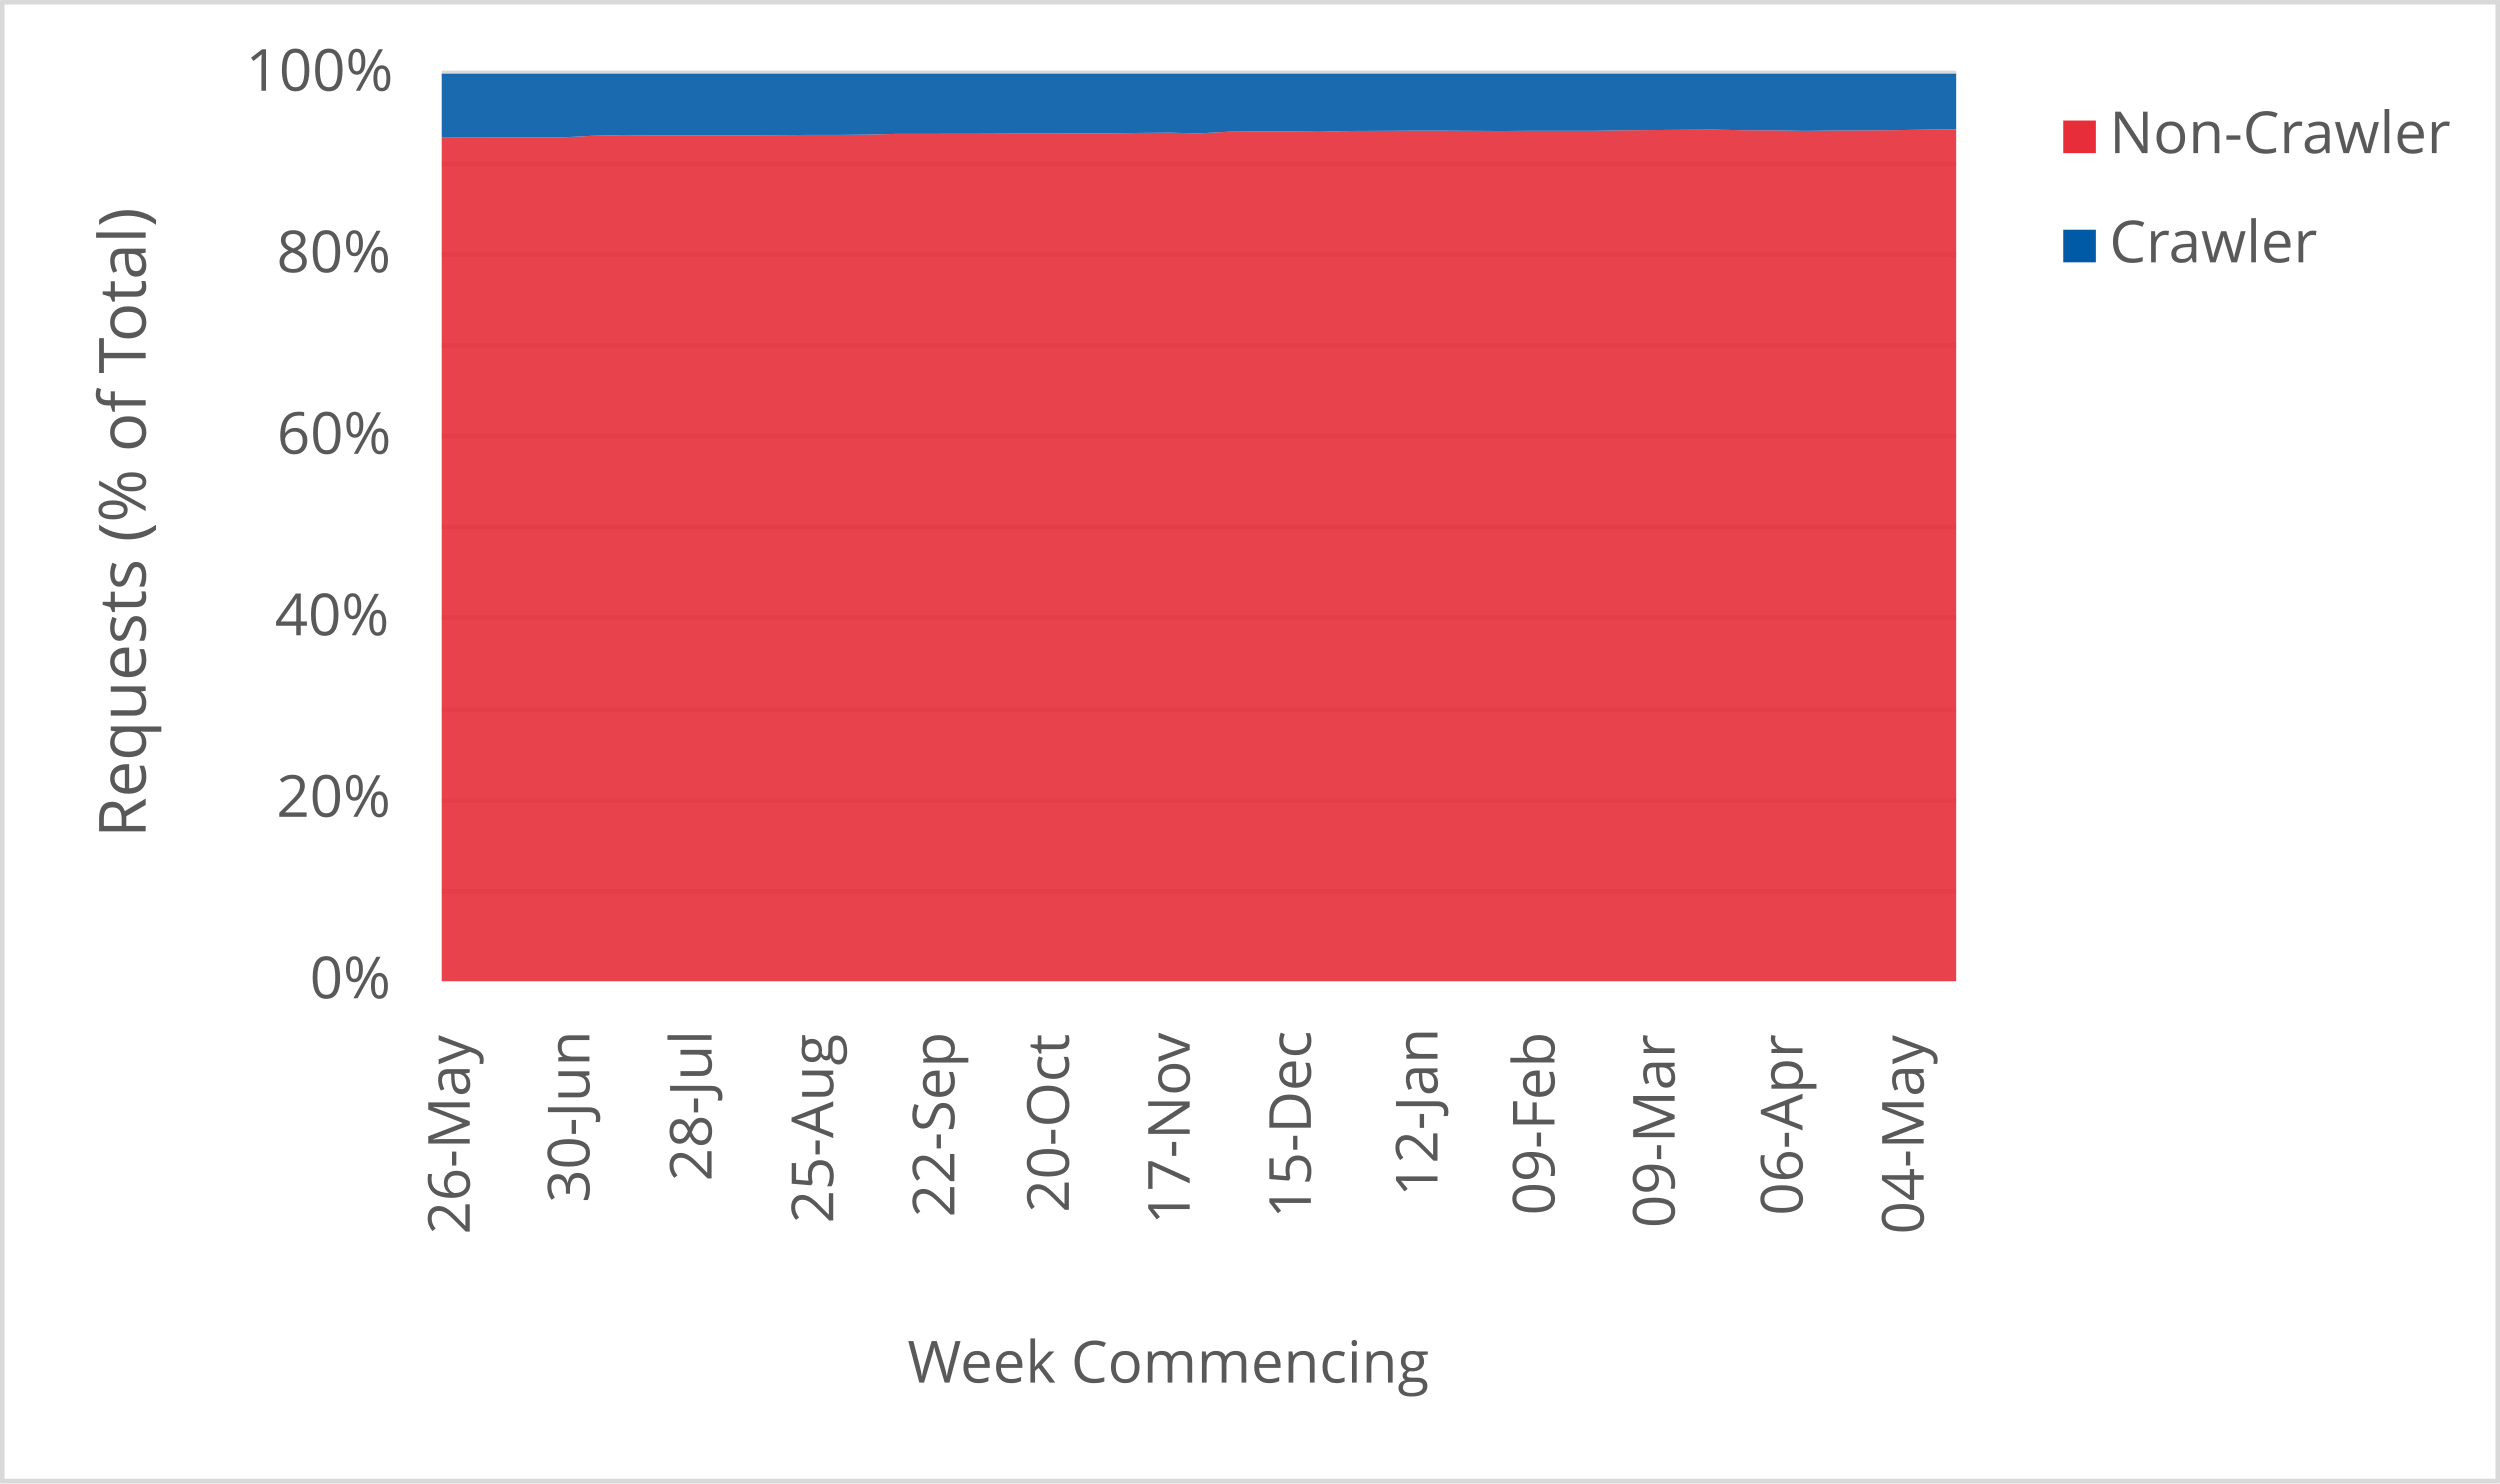
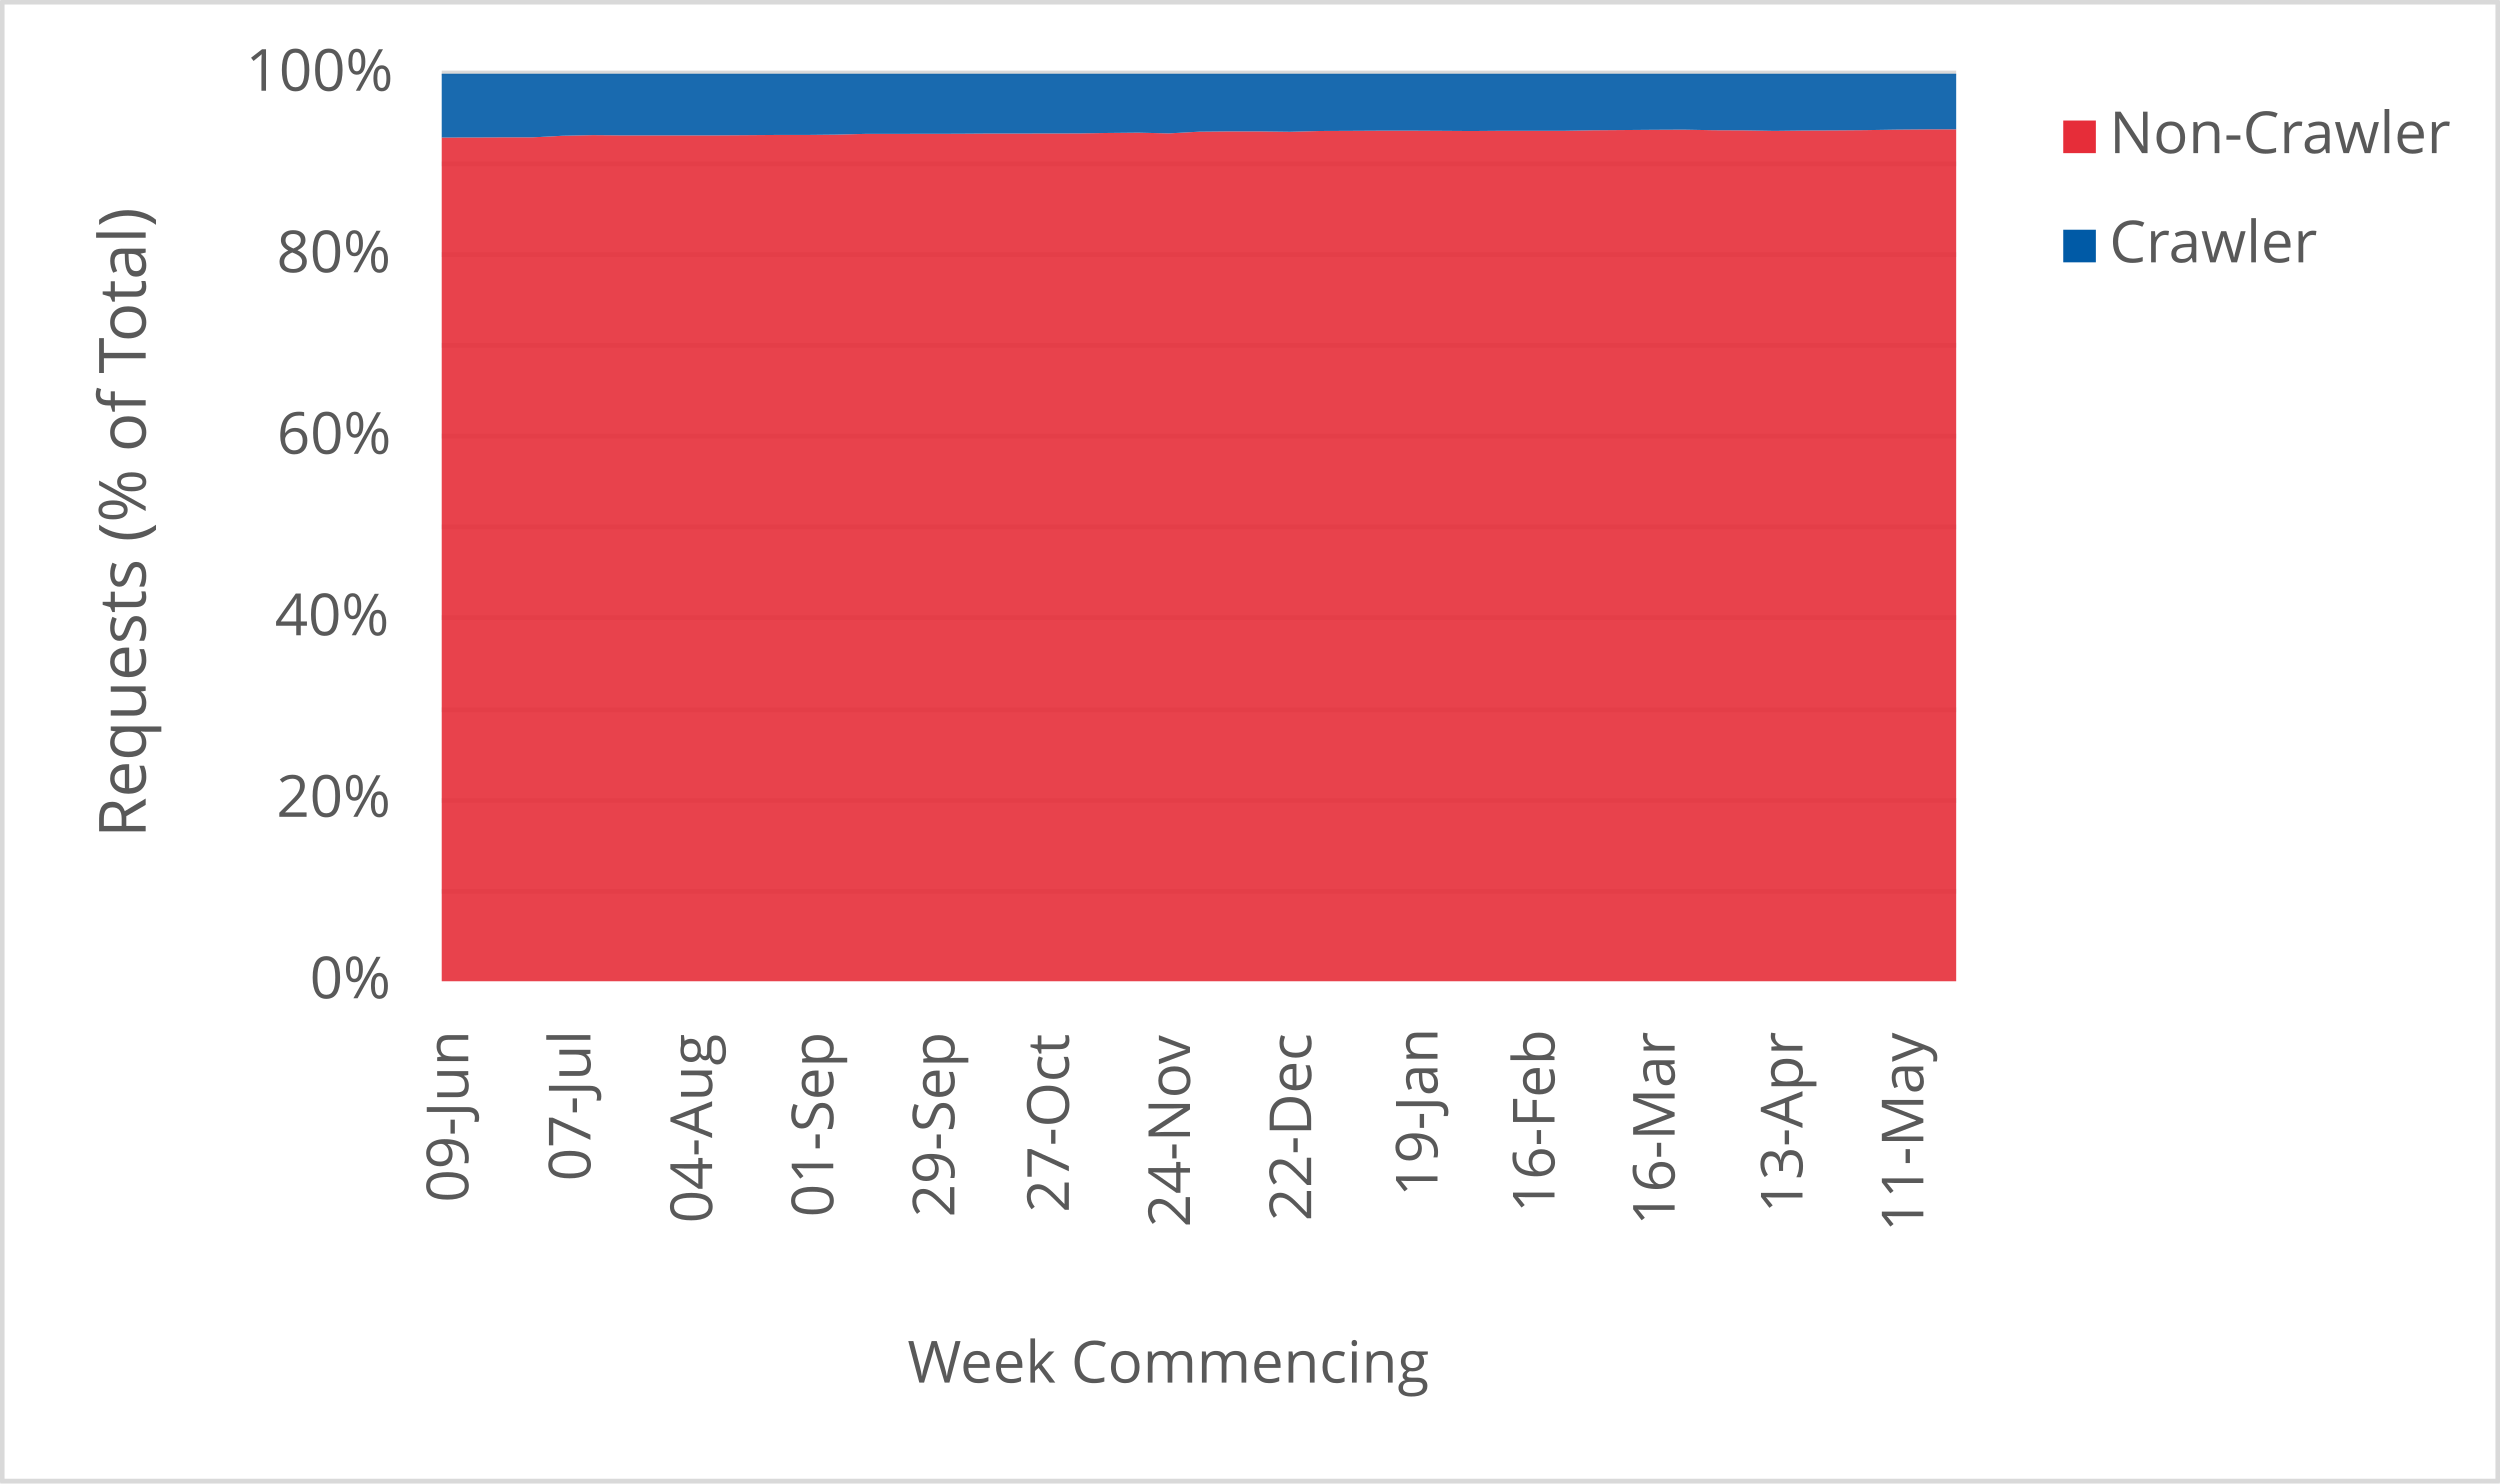
<svg xmlns="http://www.w3.org/2000/svg" width="1763" height="1046" xml:space="preserve" overflow="hidden">
  <defs>
    <clipPath id="clip0">
      <rect x="2917" y="346" width="1763" height="1046" />
    </clipPath>
  </defs>
  <g clip-path="url(#clip0)" transform="translate(-2917 -346)">
    <rect x="2918" y="347" width="1760" height="1043" fill="#FFFFFF" />
    <g>
      <path d="    M3228.5 974.532 4296.5 974.532    M3228.5 910.53 4296.5 910.53    M3228.5 846.528 4296.5 846.528    M3228.5 781.526 4296.5 781.526    M3228.5 717.524 4296.5 717.524    M3228.5 653.522 4296.5 653.522    M3228.5 589.52 4296.5 589.52    M3228.5 525.517 4296.5 525.517    M3228.5 461.515 4296.5 461.515    M3228.5 397.5 4296.5 397.5" stroke="#D9D9D9" stroke-width="3.438" stroke-linejoin="round" stroke-miterlimit="10" fill="none" />
    </g>
    <g>
      <path d="M 1038.5 4296.5 1038.5" stroke="#D9D9D9" stroke-width="3.438" stroke-linejoin="round" stroke-miterlimit="10" fill="none" fill-rule="evenodd" />
    </g>
    <g>
-       <text fill="#595959" font-family="Verdana,Open Sans,DejaVu Sans,sans-serif" font-weight="400" font-size="41" transform="matrix(6.12323e-17 -1 1 6.12323e-17 3248.269 1216.515)">26-May</text>
+       <text fill="#595959" font-family="Verdana,Open Sans,DejaVu Sans,sans-serif" font-weight="400" font-size="41" transform="matrix(6.12323e-17 -1 1 6.12323e-17 3247.218 1194.013)">09-Jun</text>
    </g>
    <g>
-       <text fill="#595959" font-family="Verdana,Open Sans,DejaVu Sans,sans-serif" font-weight="400" font-size="41" transform="matrix(6.12323e-17 -1 1 6.12323e-17 3332.658 1194.173)">30-Jun</text>
+       <text fill="#595959" font-family="Verdana,Open Sans,DejaVu Sans,sans-serif" font-weight="400" font-size="41" transform="matrix(6.12323e-17 -1 1 6.12323e-17 3333.369 1178.999)">07-Jul</text>
    </g>
    <g>
-       <text fill="#595959" font-family="Verdana,Open Sans,DejaVu Sans,sans-serif" font-weight="400" font-size="41" transform="matrix(6.12323e-17 -1 1 6.12323e-17 3418.809 1179.039)">28-Jul</text>
+       <text fill="#595959" font-family="Verdana,Open Sans,DejaVu Sans,sans-serif" font-weight="400" font-size="41" transform="matrix(6.12323e-17 -1 1 6.12323e-17 3419.169 1208.627)">04-Aug</text>
    </g>
    <g>
-       <text fill="#595959" font-family="Verdana,Open Sans,DejaVu Sans,sans-serif" font-weight="400" font-size="41" transform="matrix(6.12323e-17 -1 1 6.12323e-17 3504.589 1208.667)">25-Aug</text>
+       <text fill="#595959" font-family="Verdana,Open Sans,DejaVu Sans,sans-serif" font-weight="400" font-size="41" transform="matrix(6.12323e-17 -1 1 6.12323e-17 3504.609 1204.383)">01-Sep</text>
    </g>
    <g>
-       <text fill="#595959" font-family="Verdana,Open Sans,DejaVu Sans,sans-serif" font-weight="400" font-size="41" transform="matrix(6.12323e-17 -1 1 6.12323e-17 3590.029 1204.423)">22-Sep</text>
+       <text fill="#595959" font-family="Verdana,Open Sans,DejaVu Sans,sans-serif" font-weight="400" font-size="41" transform="matrix(6.12323e-17 -1 1 6.12323e-17 3590.029 1204.423)">29-Sep</text>
    </g>
    <g>
-       <text fill="#595959" font-family="Verdana,Open Sans,DejaVu Sans,sans-serif" font-weight="400" font-size="41" transform="matrix(6.12323e-17 -1 1 6.12323e-17 3670.765 1201.14)">20-Oct</text>
+       <text fill="#595959" font-family="Verdana,Open Sans,DejaVu Sans,sans-serif" font-weight="400" font-size="41" transform="matrix(6.12323e-17 -1 1 6.12323e-17 3670.765 1201.14)">27-Oct</text>
    </g>
    <g>
-       <text fill="#595959" font-family="Verdana,Open Sans,DejaVu Sans,sans-serif" font-weight="400" font-size="41" transform="matrix(6.12323e-17 -1 1 6.12323e-17 3755.974 1209.708)">17-Nov</text>
+       <text fill="#595959" font-family="Verdana,Open Sans,DejaVu Sans,sans-serif" font-weight="400" font-size="41" transform="matrix(6.12323e-17 -1 1 6.12323e-17 3756.185 1211.47)">24-Nov</text>
    </g>
    <g>
-       <text fill="#595959" font-family="Verdana,Open Sans,DejaVu Sans,sans-serif" font-weight="400" font-size="41" transform="matrix(6.12323e-17 -1 1 6.12323e-17 3841.414 1205.364)">15-Dec</text>
+       <text fill="#595959" font-family="Verdana,Open Sans,DejaVu Sans,sans-serif" font-weight="400" font-size="41" transform="matrix(6.12323e-17 -1 1 6.12323e-17 3841.625 1207.126)">22-Dec</text>
    </g>
    <g>
-       <text fill="#595959" font-family="Verdana,Open Sans,DejaVu Sans,sans-serif" font-weight="400" font-size="41" transform="matrix(6.12323e-17 -1 1 6.12323e-17 3930.718 1189.929)">12-Jan</text>
+       <text fill="#595959" font-family="Verdana,Open Sans,DejaVu Sans,sans-serif" font-weight="400" font-size="41" transform="matrix(6.12323e-17 -1 1 6.12323e-17 3930.718 1189.929)">19-Jan</text>
    </g>
    <g>
-       <text fill="#595959" font-family="Verdana,Open Sans,DejaVu Sans,sans-serif" font-weight="400" font-size="41" transform="matrix(6.12323e-17 -1 1 6.12323e-17 4013.235 1203.042)">09-Feb</text>
+       <text fill="#595959" font-family="Verdana,Open Sans,DejaVu Sans,sans-serif" font-weight="400" font-size="41" transform="matrix(6.12323e-17 -1 1 6.12323e-17 4013.235 1201.32)">16-Feb</text>
    </g>
    <g>
-       <text fill="#595959" font-family="Verdana,Open Sans,DejaVu Sans,sans-serif" font-weight="400" font-size="41" transform="matrix(6.12323e-17 -1 1 6.12323e-17 4097.965 1212.011)">09-Mar</text>
+       <text fill="#595959" font-family="Verdana,Open Sans,DejaVu Sans,sans-serif" font-weight="400" font-size="41" transform="matrix(6.12323e-17 -1 1 6.12323e-17 4097.945 1210.289)">16-Mar</text>
    </g>
    <g>
-       <text fill="#595959" font-family="Verdana,Open Sans,DejaVu Sans,sans-serif" font-weight="400" font-size="41" transform="matrix(6.12323e-17 -1 1 6.12323e-17 4188.129 1203.262)">06-Apr</text>
+       <text fill="#595959" font-family="Verdana,Open Sans,DejaVu Sans,sans-serif" font-weight="400" font-size="41" transform="matrix(6.12323e-17 -1 1 6.12323e-17 4188.109 1201.541)">13-Apr</text>
    </g>
    <g>
-       <text fill="#595959" font-family="Verdana,Open Sans,DejaVu Sans,sans-serif" font-weight="400" font-size="41" transform="matrix(6.12323e-17 -1 1 6.12323e-17 4273.569 1216.475)">04-May</text>
+       <text fill="#595959" font-family="Verdana,Open Sans,DejaVu Sans,sans-serif" font-weight="400" font-size="41" transform="matrix(6.12323e-17 -1 1 6.12323e-17 4273.339 1214.753)">11-May</text>
    </g>
    <g>
      <text fill="#595959" font-family="Verdana,Open Sans,DejaVu Sans,sans-serif" font-weight="400" font-size="41" transform="matrix(1 0 0 1 3135.448 1050)">0%</text>
    </g>
    <g>
      <text fill="#595959" font-family="Verdana,Open Sans,DejaVu Sans,sans-serif" font-weight="400" font-size="41" transform="matrix(1 0 0 1 3111.965 922)">20%</text>
    </g>
    <g>
      <text fill="#595959" font-family="Verdana,Open Sans,DejaVu Sans,sans-serif" font-weight="400" font-size="41" transform="matrix(1 0 0 1 3110.824 794)">40%</text>
    </g>
    <g>
      <text fill="#595959" font-family="Verdana,Open Sans,DejaVu Sans,sans-serif" font-weight="400" font-size="41" transform="matrix(1 0 0 1 3112.306 666)">60%</text>
    </g>
    <g>
      <text fill="#595959" font-family="Verdana,Open Sans,DejaVu Sans,sans-serif" font-weight="400" font-size="41" transform="matrix(1 0 0 1 3112.045 538)">80%</text>
    </g>
    <g>
      <text fill="#595959" font-family="Verdana,Open Sans,DejaVu Sans,sans-serif" font-weight="400" font-size="41" transform="matrix(1 0 0 1 3090.284 410)">100%</text>
    </g>
    <g>
      <text fill="#595959" font-family="Verdana,Open Sans,DejaVu Sans,sans-serif" font-weight="400" font-size="41" transform="matrix(1 0 0 1 3556.971 1321)">Week Commencing</text>
    </g>
    <g>
      <text fill="#595959" font-family="Verdana,Open Sans,DejaVu Sans,sans-serif" font-weight="400" font-size="46" transform="matrix(6.12323e-17 -1 1 6.12323e-17 3019.73 936.7666)">Requests (% of Total)</text>
    </g>
    <rect x="2918.5" y="347.5" width="1760" height="1043" stroke="#D9D9D9" stroke-width="3.438" stroke-linejoin="round" stroke-miterlimit="10" fill="none" />
    <g>
-       <path d="M3228.5 1038 3249.86 1038 3271.22 1038 3292.58 1038 3313.94 1038 3335.3 1038 3356.66 1038 3378.02 1038 3399.38 1038 3420.74 1038 3442.1 1038 3463.46 1038 3484.82 1038 3506.18 1038 3527.54 1038 3548.9 1038 3570.26 1038 3591.62 1038 3612.98 1038 3634.34 1038 3655.7 1038 3677.06 1038 3698.42 1038 3719.78 1038 3741.14 1038 3762.5 1038 3783.86 1038 3805.22 1038 3826.58 1038 3847.94 1038 3869.3 1038 3890.66 1038 3912.02 1038 3933.38 1038 3954.74 1038 3976.1 1038 3997.46 1038 4018.82 1038 4040.18 1038 4061.54 1038 4082.9 1038 4104.26 1038 4125.62 1038 4146.98 1038 4168.34 1038 4189.7 1038 4211.06 1038 4232.42 1038 4253.78 1038 4275.14 1038 4296.5 1038 4296.5 437.227 4275.14 437.419 4253.78 437.776 4232.42 437.954 4211.06 438.046 4189.7 438.303 4168.34 437.933 4146.98 437.83 4125.62 437.427 4104.26 437.533 4082.9 437.708 4061.54 437.879 4040.18 438.257 4018.82 438.254 3997.46 438.228 3976.1 438.402 3954.74 438.259 3933.38 438.142 3912.02 438.149 3890.66 438.275 3869.3 438.371 3847.94 438.938 3826.58 438.66 3805.22 438.655 3783.86 438.875 3762.5 440.073 3741.14 439.546 3719.78 439.765 3698.42 440.093 3677.06 440.111 3655.7 440.177 3634.34 440.173 3612.98 440.328 3591.62 440.348 3570.26 440.406 3548.9 440.408 3527.54 440.942 3506.18 441.171 3484.82 441.173 3463.46 441.339 3442.1 441.487 3420.74 441.483 3399.38 441.485 3378.02 441.49 3356.66 441.298 3335.3 441.726 3313.94 442.842 3292.58 442.854 3271.22 442.958 3249.86 442.973 3228.5 443.096 3228.5 1038Z" fill="#e62d39" opacity="0.9" />
+       <path d="M3228.5 1038 3249.86 1038 3271.22 1038 3292.58 1038 3313.94 1038 3335.3 1038 3356.66 1038 3378.02 1038 3399.38 1038 3420.74 1038 3442.1 1038 3463.46 1038 3484.82 1038 3506.18 1038 3527.54 1038 3548.9 1038 3570.26 1038 3591.62 1038 3612.98 1038 3634.34 1038 3655.7 1038 3677.06 1038 3698.42 1038 3719.78 1038 3741.14 1038 3762.5 1038 3783.86 1038 3805.22 1038 3826.58 1038 3847.94 1038 3869.3 1038 3890.66 1038 3912.02 1038 3933.38 1038 3954.74 1038 3976.1 1038 3997.46 1038 4018.82 1038 4040.18 1038 4061.54 1038 4082.9 1038 4104.26 1038 4125.62 1038 4146.98 1038 4168.34 1038 4189.7 1038 4211.06 1038 4232.42 1038 4253.78 1038 4275.14 1038 4296.5 1038 4296.5 437.225 4275.14 437.227 4253.78 437.419 4232.42 437.776 4211.06 437.954 4189.7 438.046 4168.34 438.303 4146.98 437.933 4125.62 437.83 4104.26 437.427 4082.9 437.533 4061.54 437.708 4040.18 437.879 4018.82 438.257 3997.46 438.254 3976.1 438.228 3954.74 438.402 3933.38 438.259 3912.02 438.142 3890.66 438.149 3869.3 438.275 3847.94 438.371 3826.58 438.938 3805.22 438.66 3783.86 438.655 3762.5 438.875 3741.14 440.073 3719.78 439.546 3698.42 439.765 3677.06 440.093 3655.7 440.111 3634.34 440.177 3612.98 440.173 3591.62 440.328 3570.26 440.348 3548.9 440.406 3527.54 440.408 3506.18 440.942 3484.82 441.171 3463.46 441.173 3442.1 441.339 3420.74 441.487 3399.38 441.483 3378.02 441.485 3356.66 441.49 3335.3 441.298 3313.94 441.726 3292.58 442.842 3271.22 442.854 3249.86 442.958 3228.5 442.973 3228.5 1038Z" fill="#e62d39" opacity="0.9" />
    </g>
    <g>
-       <path d="M3228.5 443.096 3249.86 442.973 3271.22 442.958 3292.58 442.854 3313.94 442.842 3335.3 441.726 3356.66 441.298 3378.02 441.49 3399.38 441.485 3420.74 441.483 3442.1 441.487 3463.46 441.339 3484.82 441.173 3506.18 441.171 3527.54 440.942 3548.9 440.408 3570.26 440.406 3591.62 440.348 3612.98 440.328 3634.34 440.173 3655.7 440.177 3677.06 440.111 3698.42 440.093 3719.78 439.765 3741.14 439.546 3762.5 440.073 3783.86 438.875 3805.22 438.655 3826.58 438.66 3847.94 438.938 3869.3 438.371 3890.66 438.275 3912.02 438.149 3933.38 438.142 3954.74 438.259 3976.1 438.402 3997.46 438.228 4018.82 438.254 4040.18 438.257 4061.54 437.879 4082.9 437.708 4104.26 437.533 4125.62 437.427 4146.98 437.83 4168.34 437.933 4189.7 438.303 4211.06 438.046 4232.42 437.954 4253.78 437.776 4275.14 437.419 4296.5 437.227 4296.5 398 4275.14 398 4253.78 398 4232.42 398 4211.06 398 4189.7 398 4168.34 398 4146.98 398 4125.62 398 4104.26 398 4082.9 398 4061.54 398 4040.18 398 4018.82 398 3997.46 398 3976.1 398 3954.74 398 3933.38 398 3912.02 398 3890.66 398 3869.3 398 3847.94 398 3826.58 398 3805.22 398 3783.86 398 3762.5 398 3741.14 398 3719.78 398 3698.42 398 3677.06 398 3655.7 398 3634.34 398 3612.98 398 3591.62 398 3570.26 398 3548.9 398 3527.54 398 3506.18 398 3484.82 398 3463.46 398 3442.1 398 3420.74 398 3399.38 398 3378.02 398 3356.66 398 3335.3 398 3313.94 398 3292.58 398 3271.22 398 3249.86 398 3228.5 398 3228.5 443.096Z" fill="#005aa6" opacity="0.9" />
+       <path d="M3228.5 442.973 3249.86 442.958 3271.22 442.854 3292.58 442.842 3313.94 441.726 3335.3 441.298 3356.66 441.49 3378.02 441.485 3399.38 441.483 3420.74 441.487 3442.1 441.339 3463.46 441.173 3484.82 441.171 3506.18 440.942 3527.54 440.408 3548.9 440.406 3570.26 440.348 3591.62 440.328 3612.98 440.173 3634.34 440.177 3655.7 440.111 3677.06 440.093 3698.42 439.765 3719.78 439.546 3741.14 440.073 3762.5 438.875 3783.86 438.655 3805.22 438.66 3826.58 438.938 3847.94 438.371 3869.3 438.275 3890.66 438.149 3912.02 438.142 3933.38 438.259 3954.74 438.402 3976.1 438.228 3997.46 438.254 4018.82 438.257 4040.18 437.879 4061.54 437.708 4082.9 437.533 4104.26 437.427 4125.62 437.83 4146.98 437.933 4168.34 438.303 4189.7 438.046 4211.06 437.954 4232.42 437.776 4253.78 437.419 4275.14 437.227 4296.5 437.225 4296.5 398 4275.14 398 4253.78 398 4232.42 398 4211.06 398 4189.7 398 4168.34 398 4146.98 398 4125.62 398 4104.26 398 4082.9 398 4061.54 398 4040.18 398 4018.82 398 3997.46 398 3976.1 398 3954.74 398 3933.38 398 3912.02 398 3890.66 398 3869.3 398 3847.94 398 3826.58 398 3805.22 398 3783.86 398 3762.5 398 3741.14 398 3719.78 398 3698.42 398 3677.06 398 3655.7 398 3634.34 398 3612.98 398 3591.62 398 3570.26 398 3548.9 398 3527.54 398 3506.18 398 3484.82 398 3463.46 398 3442.1 398 3420.74 398 3399.38 398 3378.02 398 3356.66 398 3335.3 398 3313.94 398 3292.58 398 3271.22 398 3249.86 398 3228.5 398 3228.5 442.973Z" fill="#005aa6" opacity="0.9" />
    </g>
    <g>
      <rect x="4372" y="431" width="23" height="23" fill="#e62d39" />
    </g>
    <g>
      <text fill="#595959" font-family="Verdana,Open Sans,DejaVu Sans,sans-serif" font-weight="400" font-size="41" transform="matrix(1 0 0 1 4404.56 454)">Non-Crawler</text>
    </g>
    <g>
      <rect x="4372" y="508" width="23" height="23" fill="#005aa6" />
    </g>
    <g>
      <text fill="#595959" font-family="Verdana,Open Sans,DejaVu Sans,sans-serif" font-weight="400" font-size="41" transform="matrix(1 0 0 1 4404.56 531)">Crawler</text>
    </g>
  </g>
</svg>
